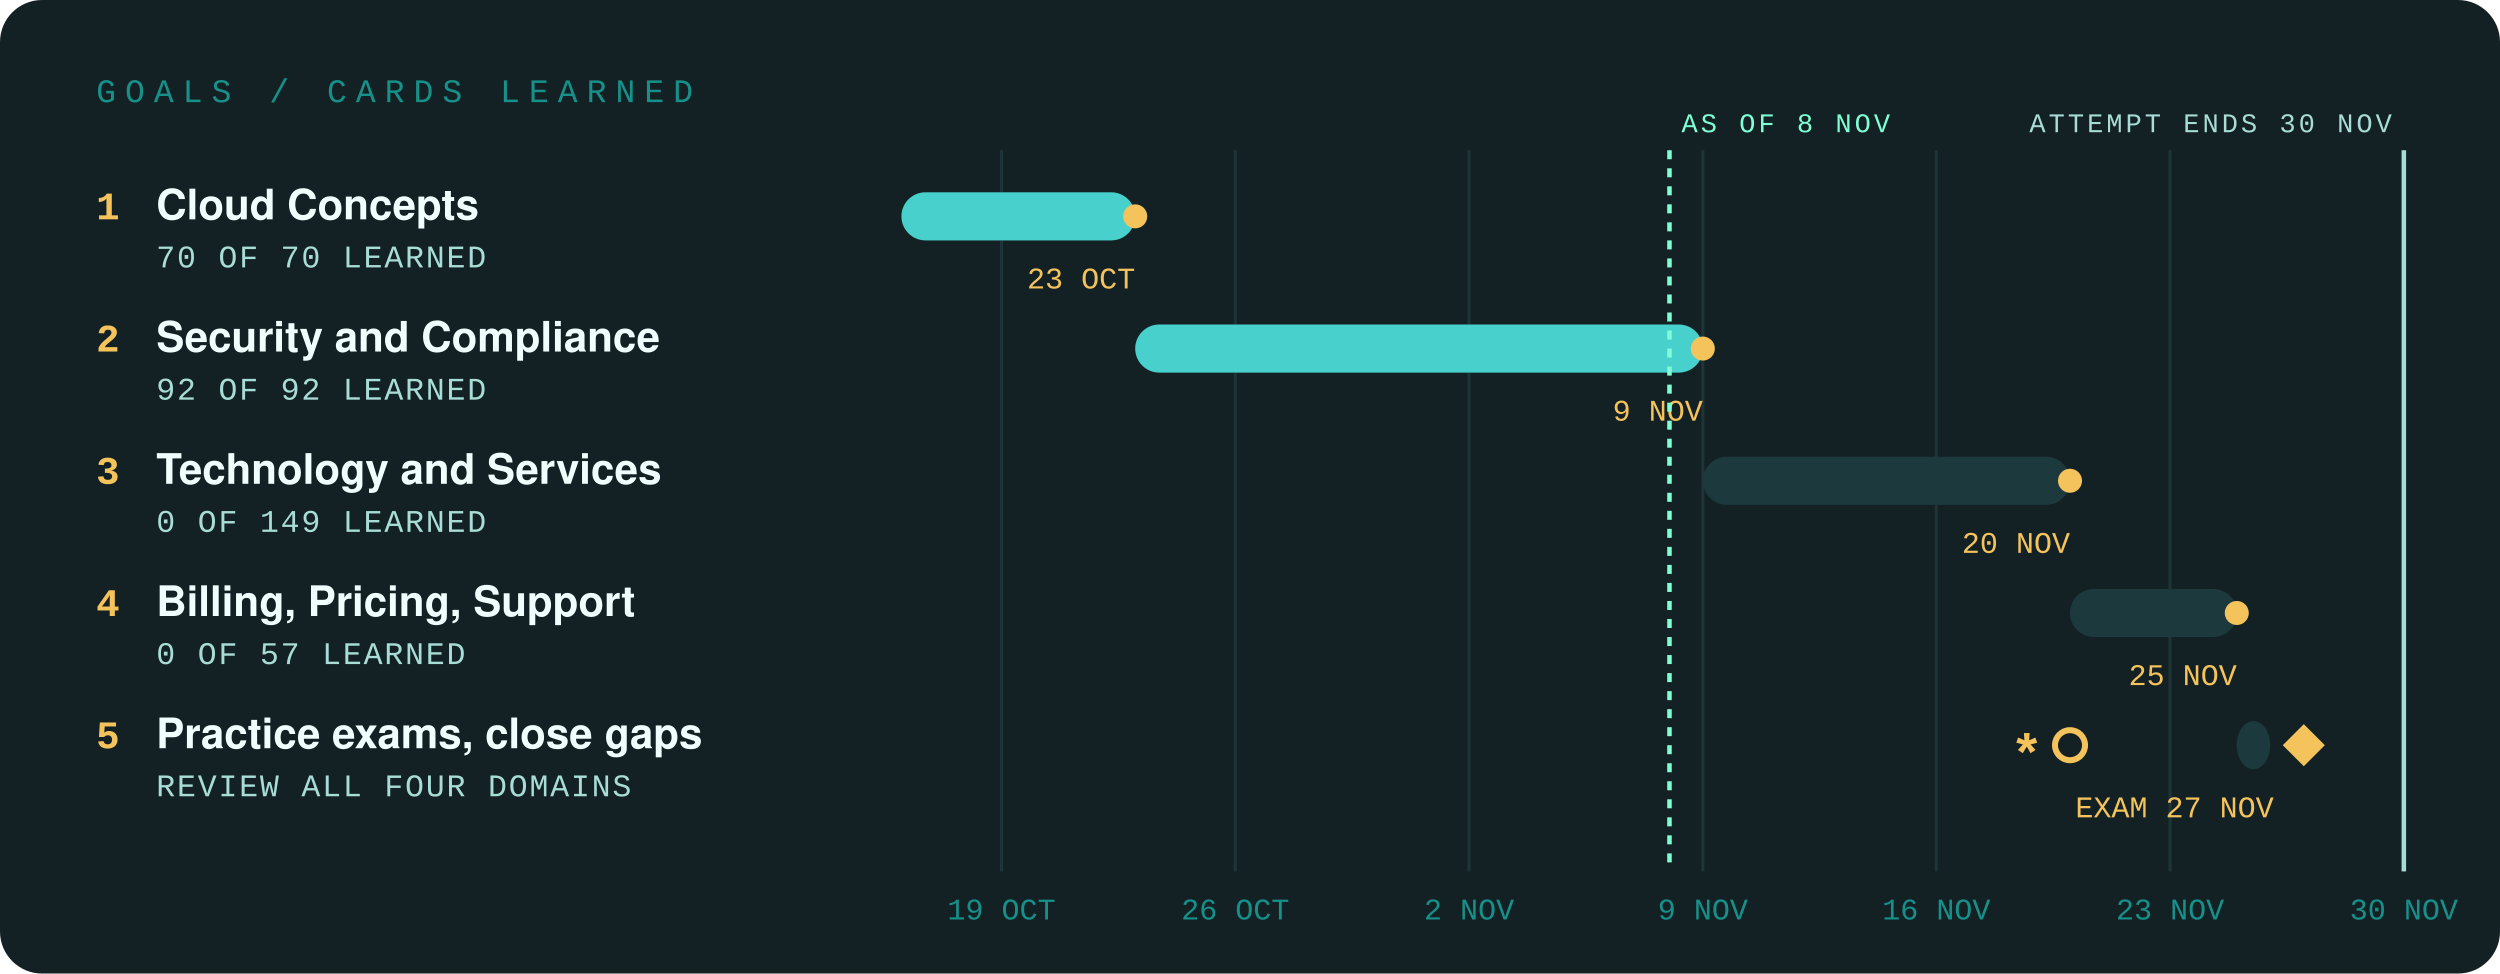
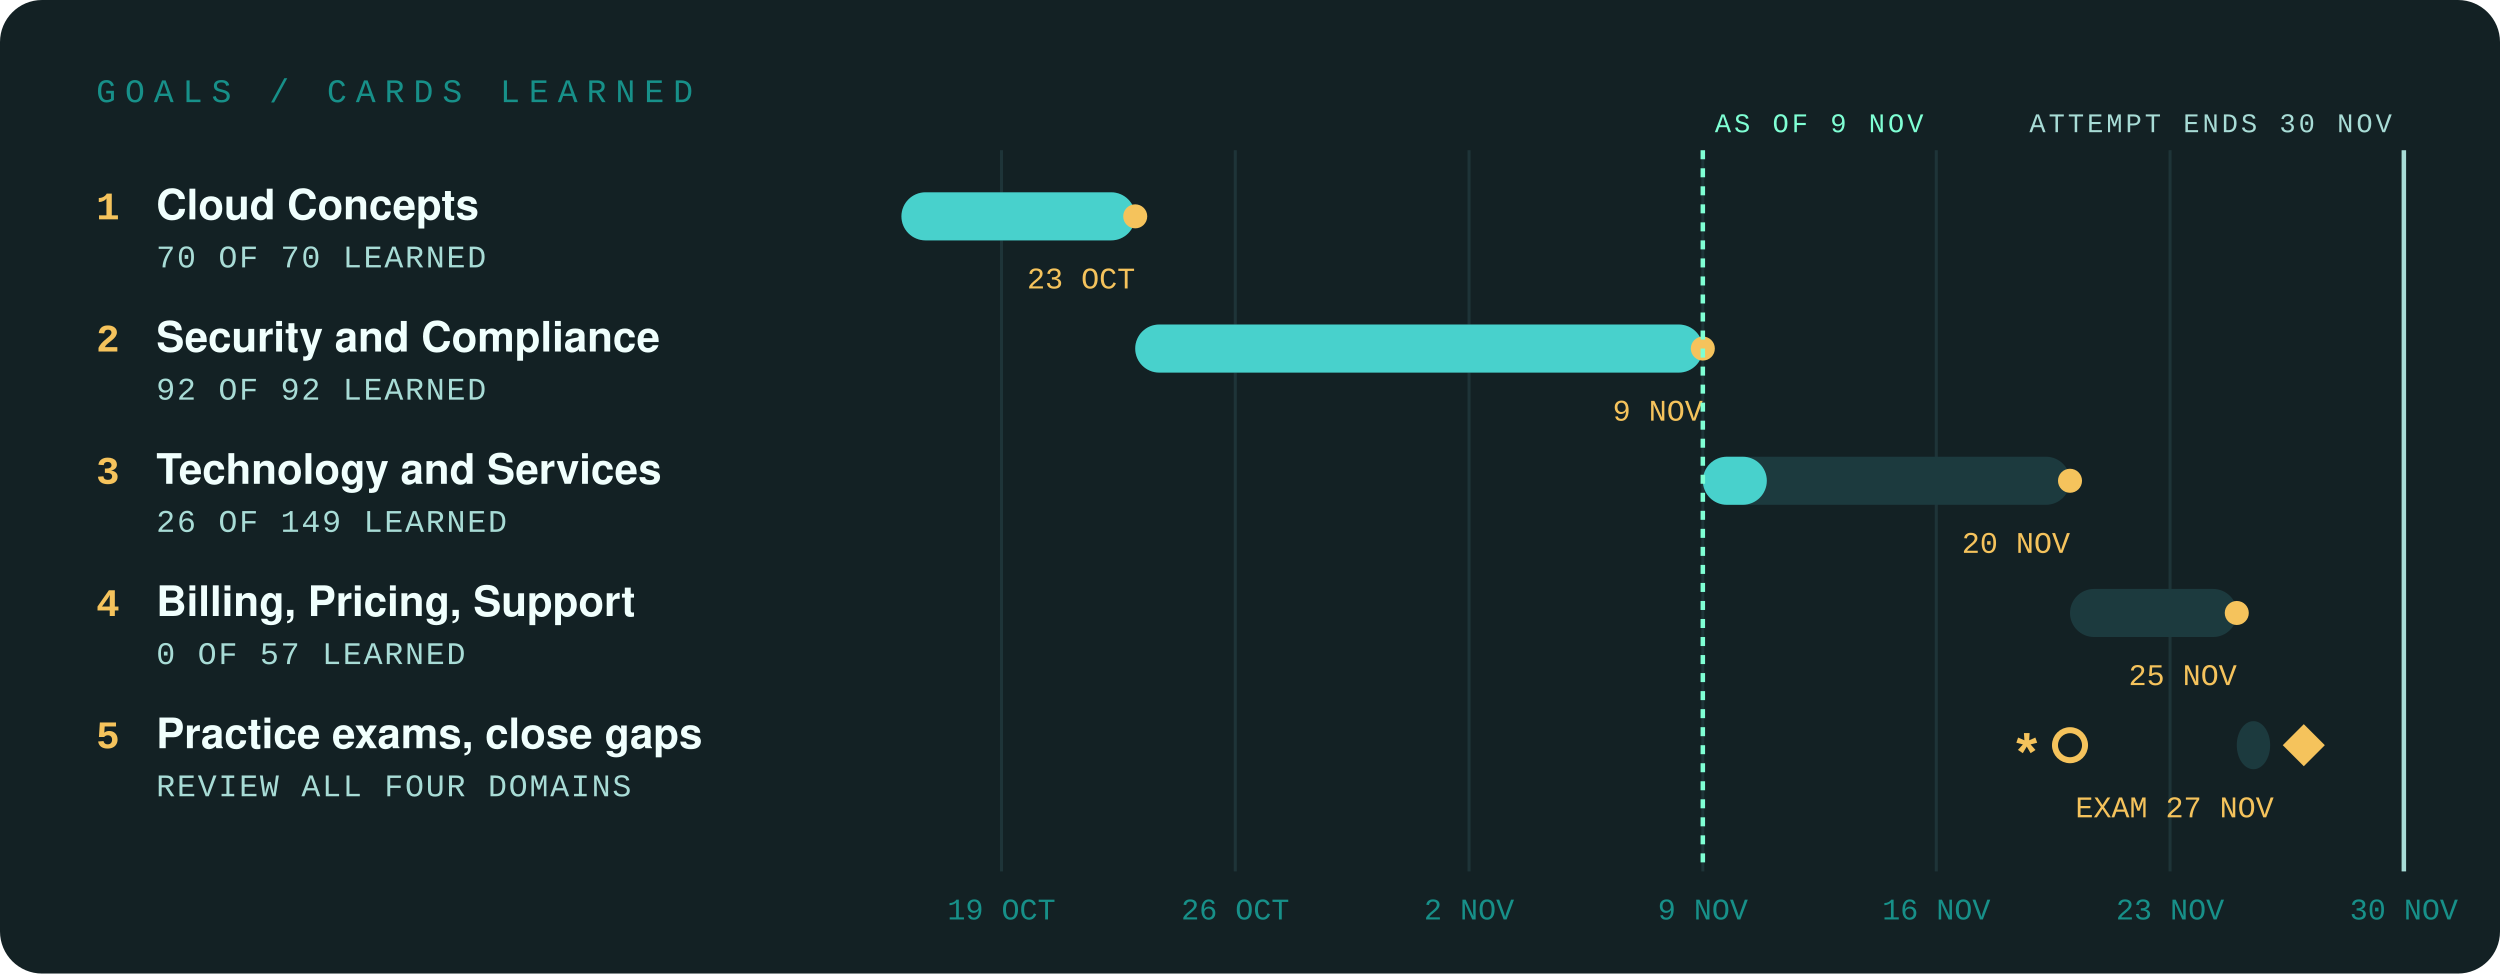
<svg xmlns="http://www.w3.org/2000/svg" viewBox="0 0 832 324" width="832" height="324" role="img" aria-label="Goal dates per exam domain">
  <rect width="832" height="324" rx="14" fill="#132124" />
  <text x="32" y="34" font-family="Consolas, Cascadia Mono, Menlo, Courier New, monospace" font-size="11" letter-spacing="3" fill="#179089">GOALS  /  CARDS LEARNED</text>
  <line x1="333.3" y1="50" x2="333.3" y2="290" stroke="#1E3438" stroke-width="1" />
  <text x="333.3" y="306" font-family="Consolas, Cascadia Mono, Menlo, Courier New, monospace" font-size="10" fill="#179089" text-anchor="middle">19 OCT</text>
  <line x1="411.1" y1="50" x2="411.1" y2="290" stroke="#1E3438" stroke-width="1" />
  <text x="411.1" y="306" font-family="Consolas, Cascadia Mono, Menlo, Courier New, monospace" font-size="10" fill="#179089" text-anchor="middle">26 OCT</text>
  <line x1="488.9" y1="50" x2="488.9" y2="290" stroke="#1E3438" stroke-width="1" />
  <text x="488.9" y="306" font-family="Consolas, Cascadia Mono, Menlo, Courier New, monospace" font-size="10" fill="#179089" text-anchor="middle">2 NOV</text>
  <line x1="566.7" y1="50" x2="566.7" y2="290" stroke="#1E3438" stroke-width="1" />
  <text x="566.7" y="306" font-family="Consolas, Cascadia Mono, Menlo, Courier New, monospace" font-size="10" fill="#179089" text-anchor="middle">9 NOV</text>
  <line x1="644.4" y1="50" x2="644.4" y2="290" stroke="#1E3438" stroke-width="1" />
  <text x="644.4" y="306" font-family="Consolas, Cascadia Mono, Menlo, Courier New, monospace" font-size="10" fill="#179089" text-anchor="middle">16 NOV</text>
  <line x1="722.2" y1="50" x2="722.2" y2="290" stroke="#1E3438" stroke-width="1" />
  <text x="722.2" y="306" font-family="Consolas, Cascadia Mono, Menlo, Courier New, monospace" font-size="10" fill="#179089" text-anchor="middle">23 NOV</text>
  <line x1="800.0" y1="50" x2="800.0" y2="290" stroke="#1E3438" stroke-width="1" />
  <text x="800.0" y="306" font-family="Consolas, Cascadia Mono, Menlo, Courier New, monospace" font-size="10" fill="#179089" text-anchor="middle">30 NOV</text>
  <text x="32" y="73" font-family="Consolas, Cascadia Mono, Menlo, Courier New, monospace" font-size="13" font-weight="700" fill="#F5C35C">1</text>
  <text x="52" y="73" font-family="Segoe UI, Helvetica, Arial, sans-serif" font-size="14" font-weight="600" fill="#F0FFFD">Cloud Concepts</text>
  <text x="52" y="89" font-family="Consolas, Cascadia Mono, Menlo, Courier New, monospace" font-size="10.5" letter-spacing="0.6" fill="#A8DCD6">70 OF 70 LEARNED</text>
  <rect x="300.0" y="64" width="77.8" height="16" rx="8" fill="#1C3A3E" />
  <rect x="300.0" y="64" width="77.8" height="16" rx="8" fill="#48D1CC" />
  <circle cx="377.8" cy="72" r="4" fill="#F5C35C" />
  <text x="377.8" y="96" font-family="Consolas, Cascadia Mono, Menlo, Courier New, monospace" font-size="10" fill="#F5C35C" text-anchor="end">23 OCT</text>
  <text x="32" y="117" font-family="Consolas, Cascadia Mono, Menlo, Courier New, monospace" font-size="13" font-weight="700" fill="#F5C35C">2</text>
  <text x="52" y="117" font-family="Segoe UI, Helvetica, Arial, sans-serif" font-size="14" font-weight="600" fill="#F0FFFD">Security and Compliance</text>
  <text x="52" y="133" font-family="Consolas, Cascadia Mono, Menlo, Courier New, monospace" font-size="10.5" letter-spacing="0.6" fill="#A8DCD6">92 OF 92 LEARNED</text>
  <rect x="377.8" y="108" width="188.9" height="16" rx="8" fill="#1C3A3E" />
  <rect x="377.8" y="108" width="188.9" height="16" rx="8" fill="#48D1CC" />
  <circle cx="566.7" cy="116" r="4" fill="#F5C35C" />
  <text x="566.7" y="140" font-family="Consolas, Cascadia Mono, Menlo, Courier New, monospace" font-size="10" fill="#F5C35C" text-anchor="end">9 NOV</text>
  <text x="32" y="161" font-family="Consolas, Cascadia Mono, Menlo, Courier New, monospace" font-size="13" font-weight="700" fill="#F5C35C">3</text>
  <text x="52" y="161" font-family="Segoe UI, Helvetica, Arial, sans-serif" font-size="14" font-weight="600" fill="#F0FFFD">Technology and Services</text>
-   <text x="52" y="177" font-family="Consolas, Cascadia Mono, Menlo, Courier New, monospace" font-size="10.5" letter-spacing="0.6" fill="#A8DCD6">0 OF 149 LEARNED</text>
+   <text x="52" y="177" font-family="Consolas, Cascadia Mono, Menlo, Courier New, monospace" font-size="10.5" letter-spacing="0.6" fill="#A8DCD6">26 OF 149 LEARNED</text>
  <rect x="566.7" y="152" width="122.2" height="16" rx="8" fill="#1C3A3E" />
+   <rect x="566.7" y="152" width="21.3" height="16" rx="8" fill="#48D1CC" />
  <circle cx="688.9" cy="160" r="4" fill="#F5C35C" />
  <text x="688.9" y="184" font-family="Consolas, Cascadia Mono, Menlo, Courier New, monospace" font-size="10" fill="#F5C35C" text-anchor="end">20 NOV</text>
  <text x="32" y="205" font-family="Consolas, Cascadia Mono, Menlo, Courier New, monospace" font-size="13" font-weight="700" fill="#F5C35C">4</text>
  <text x="52" y="205" font-family="Segoe UI, Helvetica, Arial, sans-serif" font-size="14" font-weight="600" fill="#F0FFFD">Billing, Pricing, Support</text>
  <text x="52" y="221" font-family="Consolas, Cascadia Mono, Menlo, Courier New, monospace" font-size="10.5" letter-spacing="0.6" fill="#A8DCD6">0 OF 57 LEARNED</text>
  <rect x="688.9" y="196" width="55.6" height="16" rx="8" fill="#1C3A3E" />
  <circle cx="744.4" cy="204" r="4" fill="#F5C35C" />
  <text x="744.4" y="228" font-family="Consolas, Cascadia Mono, Menlo, Courier New, monospace" font-size="10" fill="#F5C35C" text-anchor="end">25 NOV</text>
  <text x="32" y="249" font-family="Consolas, Cascadia Mono, Menlo, Courier New, monospace" font-size="13" font-weight="700" fill="#F5C35C">5</text>
  <text x="52" y="249" font-family="Segoe UI, Helvetica, Arial, sans-serif" font-size="14" font-weight="600" fill="#F0FFFD">Practice exams, close gaps</text>
  <text x="52" y="265" font-family="Consolas, Cascadia Mono, Menlo, Courier New, monospace" font-size="10.5" letter-spacing="0.6" fill="#A8DCD6">REVIEW ALL FOUR DOMAINS</text>
  <rect x="744.4" y="240" width="11.1" height="16" rx="8" fill="#1C3A3E" />
  <path d="M766.7 241 l7 7 l-7 7 l-7 -7 Z" fill="#F5C35C" />
  <text x="756.7" y="272" font-family="Consolas, Cascadia Mono, Menlo, Courier New, monospace" font-size="10" fill="#F5C35C" text-anchor="end">EXAM 27 NOV</text>
  <circle cx="688.9" cy="248" r="5" fill="#132124" stroke="#F5C35C" stroke-width="2" />
  <text x="679.9" y="257" font-family="Consolas, Cascadia Mono, Menlo, Courier New, monospace" font-size="18" font-weight="700" fill="#F5C35C" text-anchor="end">*</text>
  <line x1="800.0" y1="50" x2="800.0" y2="290" stroke="#A8DCD6" stroke-width="1.5" />
  <text x="796.0" y="44" font-family="Consolas, Cascadia Mono, Menlo, Courier New, monospace" font-size="9" letter-spacing="1" fill="#A8DCD6" text-anchor="end">ATTEMPT ENDS 30 NOV</text>
-   <line x1="555.6" y1="50" x2="555.6" y2="290" stroke="#7FFFD4" stroke-width="1.5" stroke-dasharray="3 3" />
-   <text x="559.6" y="44" font-family="Consolas, Cascadia Mono, Menlo, Courier New, monospace" font-size="9" letter-spacing="1" fill="#7FFFD4">AS OF 8 NOV</text>
+   <line x1="566.7" y1="50" x2="566.7" y2="290" stroke="#7FFFD4" stroke-width="1.5" stroke-dasharray="3 3" />
+   <text x="570.7" y="44" font-family="Consolas, Cascadia Mono, Menlo, Courier New, monospace" font-size="9" letter-spacing="1" fill="#7FFFD4">AS OF 9 NOV</text>
</svg>
